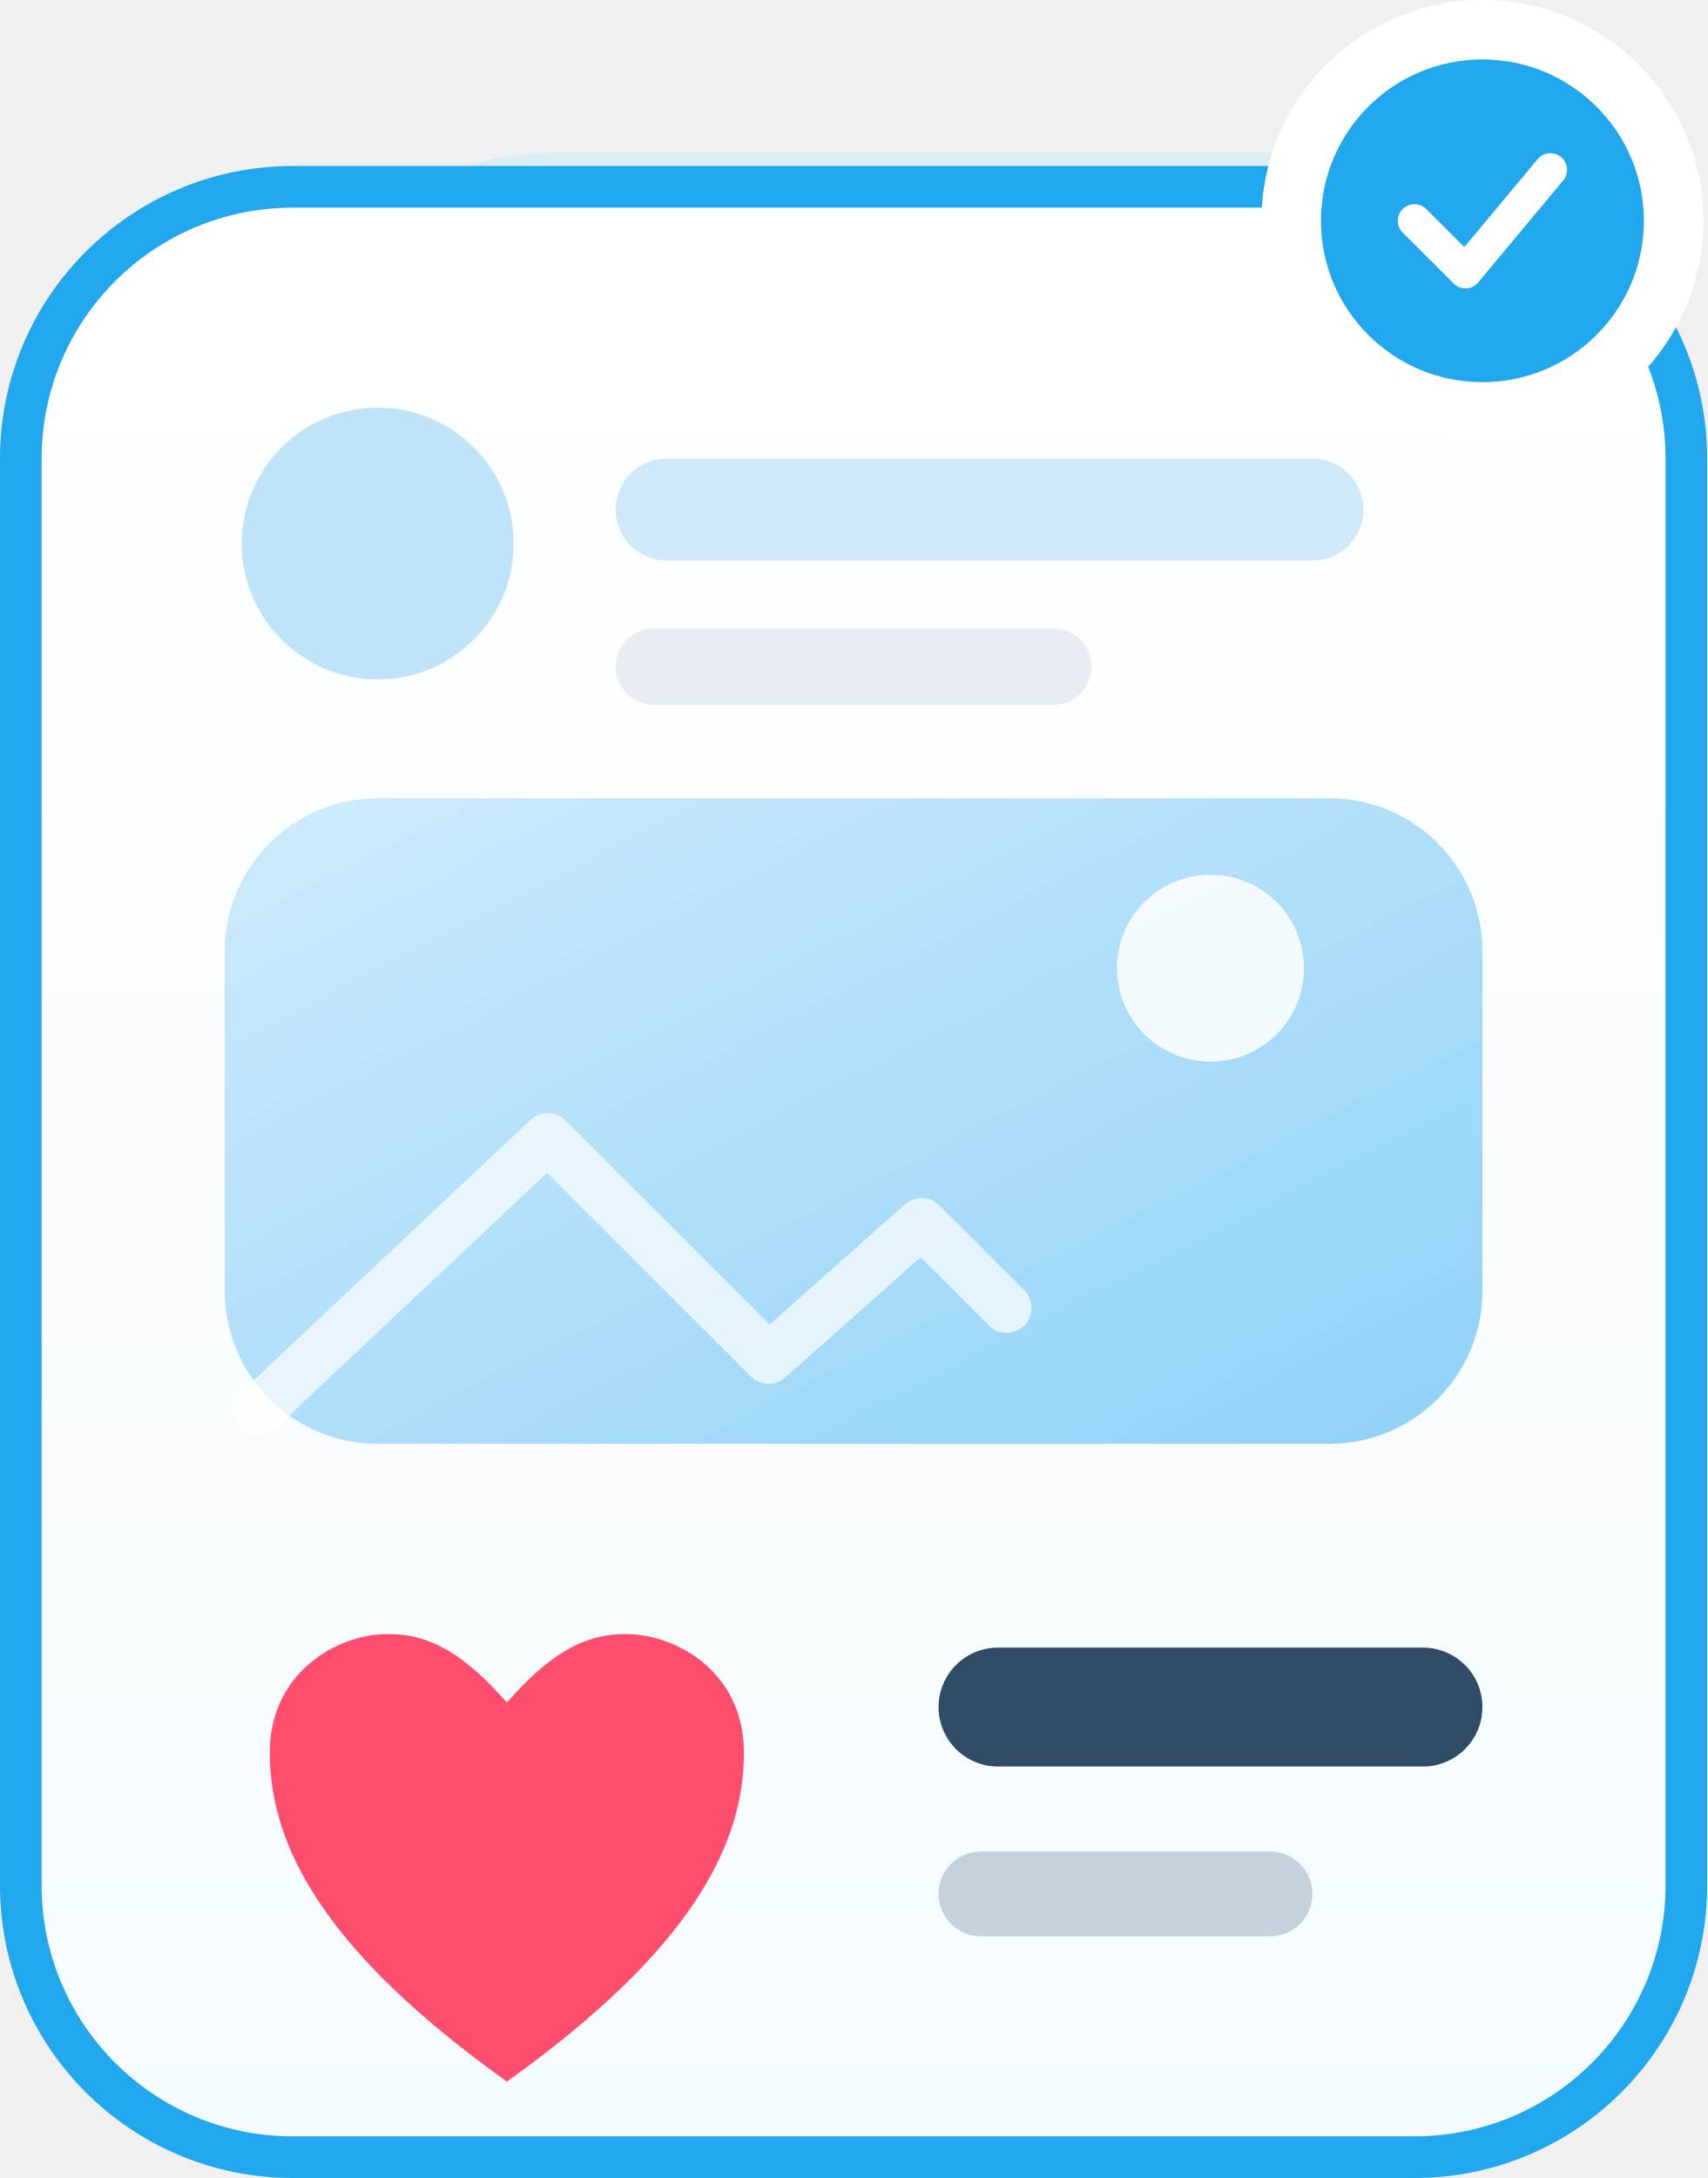
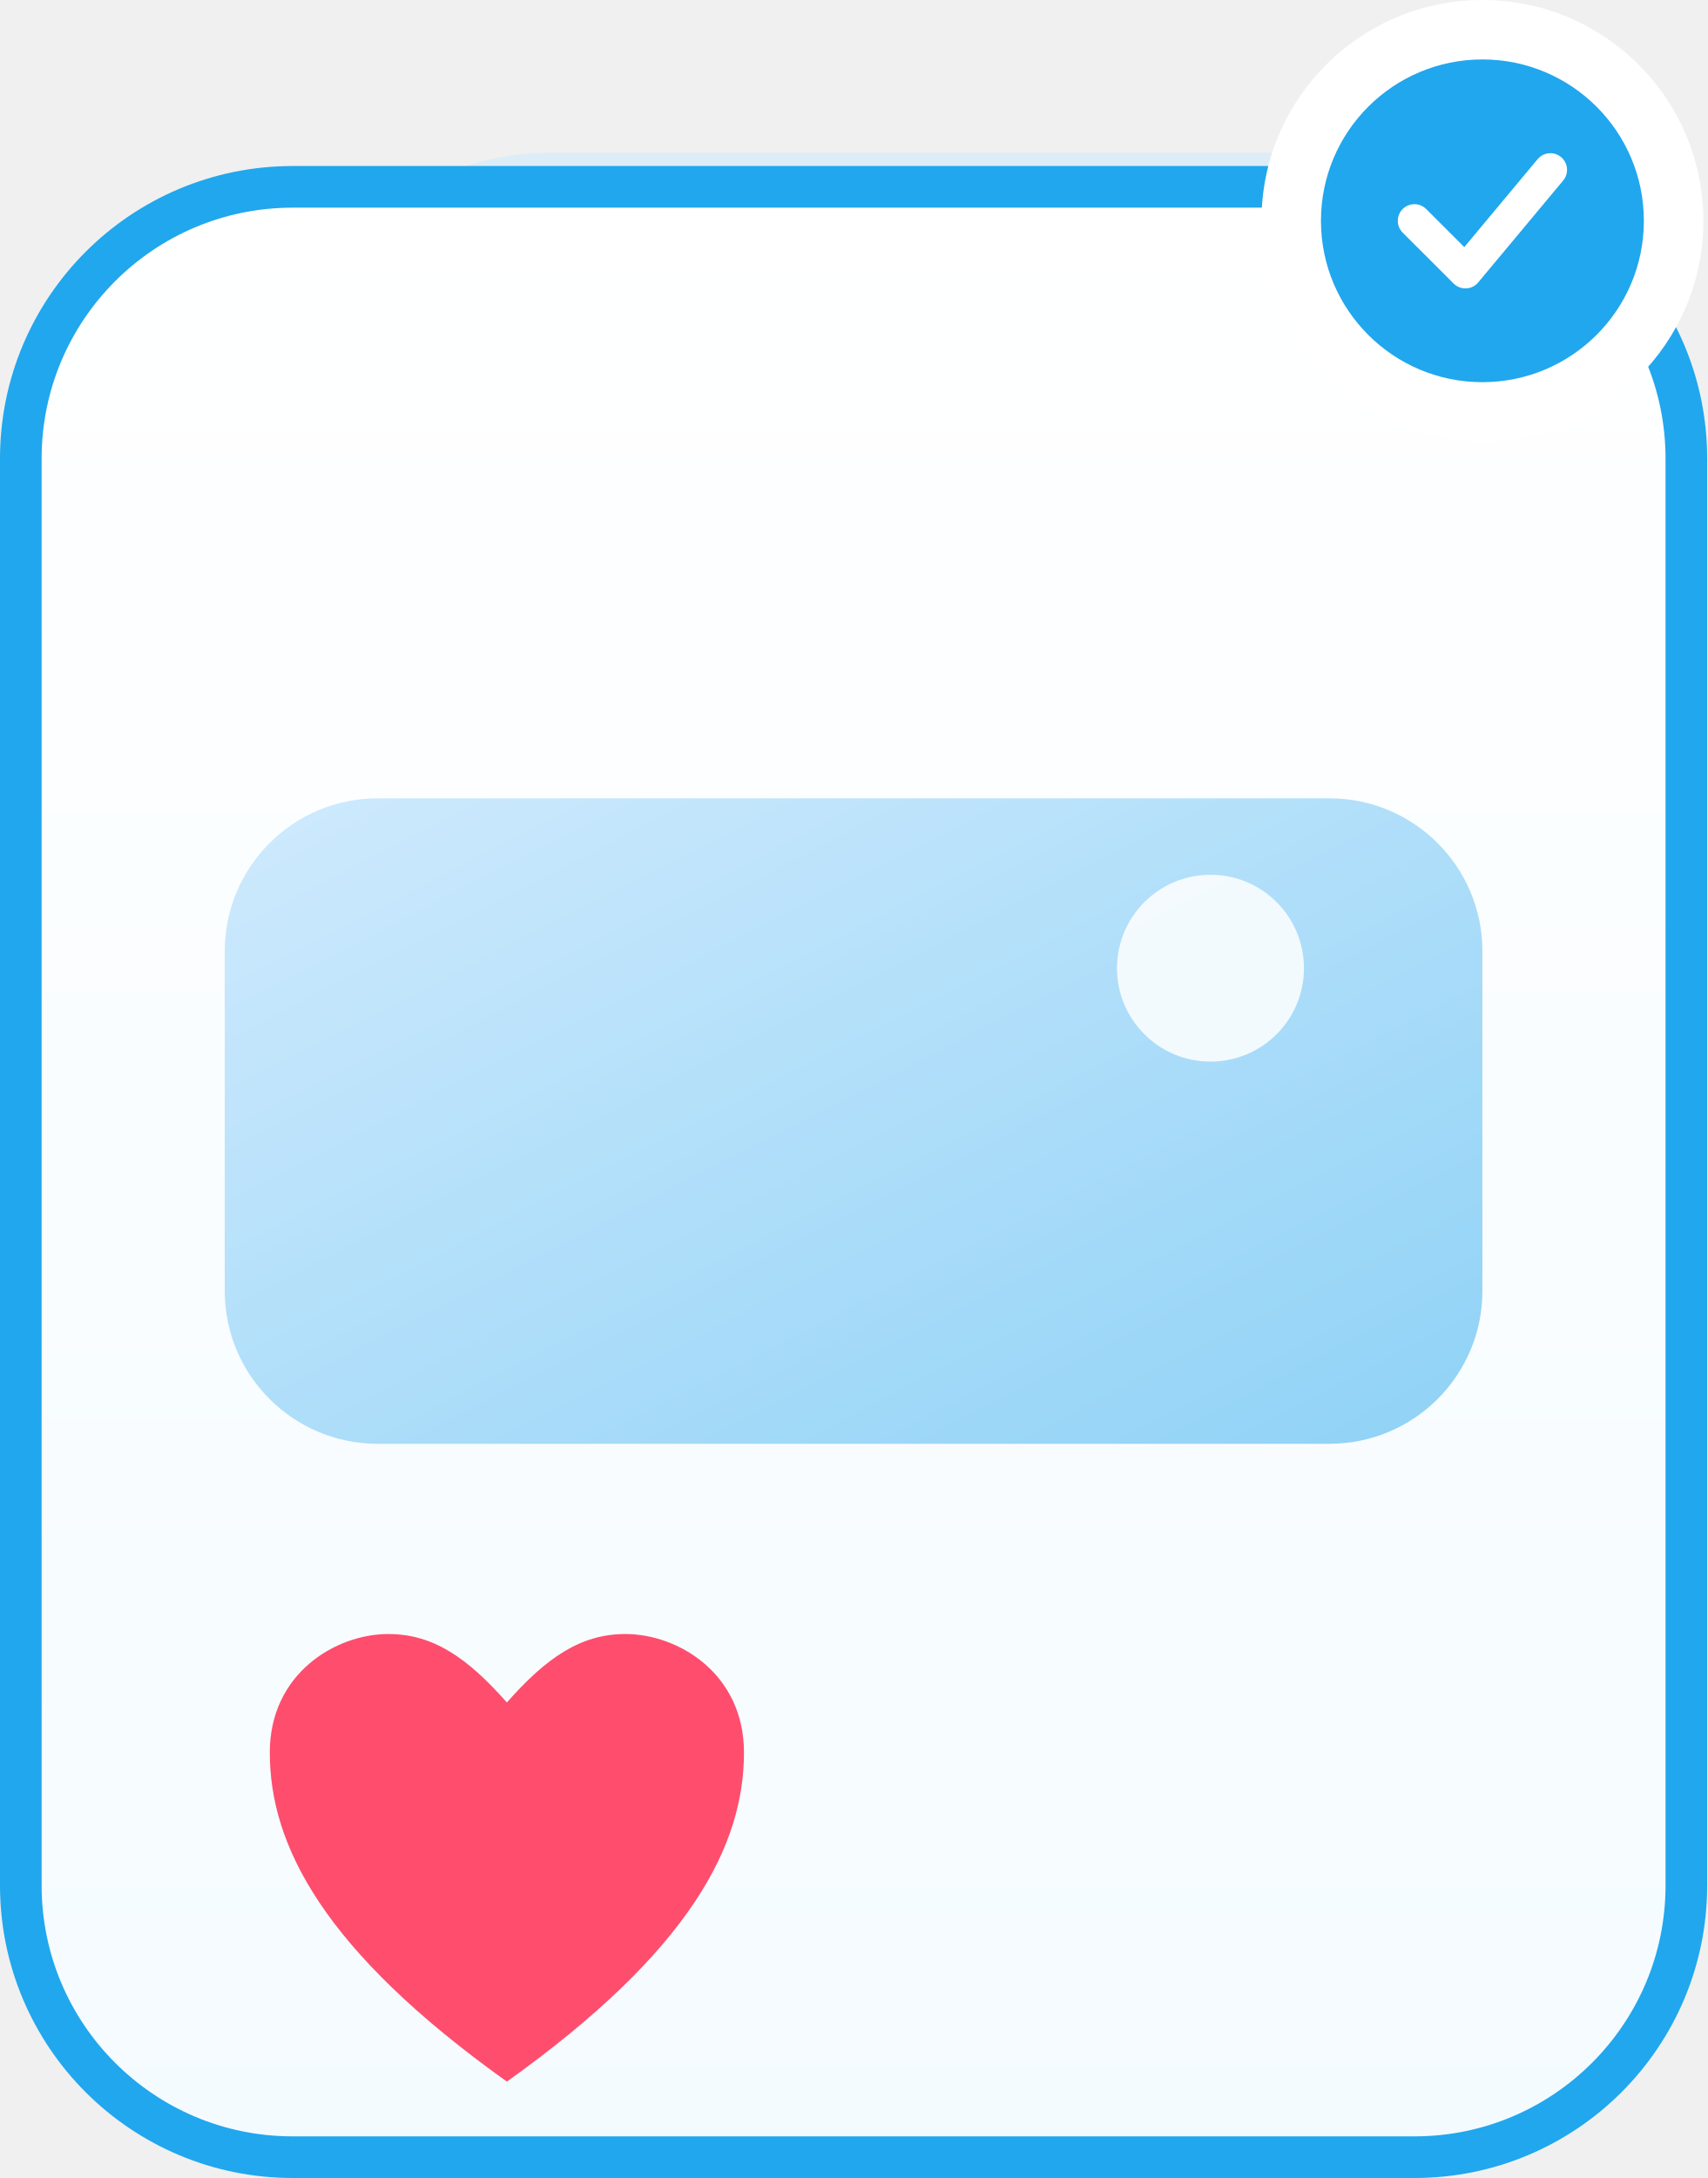
<svg xmlns="http://www.w3.org/2000/svg" preserveAspectRatio="none" overflow="visible" style="display: block;" width="126.653" height="161.544" viewBox="0 0 126.653 161.544" fill="none">
  <g id="Group 2147228440">
    <path id="Vector" opacity="0.65" d="M106.196 11.339H40.631C30.185 11.339 21.718 19.799 21.718 30.236V136.063C21.718 146.5 30.185 154.961 40.631 154.961H106.196C116.642 154.961 125.109 146.5 125.109 136.063V30.236C125.109 19.799 116.642 11.339 106.196 11.339Z" fill="#D3EBFB" />
    <g id="Group">
      <path id="Vector_2" d="M104.935 13.858H21.718C10.576 13.858 1.544 22.883 1.544 34.016V139.843C1.544 150.975 10.576 160 21.718 160H104.935C116.077 160 125.109 150.975 125.109 139.843V34.016C125.109 22.883 116.077 13.858 104.935 13.858Z" fill="url(#paint0_linear_0_4)" stroke-width="3.088" stroke="#20A7EE" />
    </g>
-     <path id="Vector_3" d="M28.022 50.394C33.593 50.394 38.109 45.881 38.109 40.315C38.109 34.749 33.593 30.236 28.022 30.236C22.451 30.236 17.935 34.749 17.935 40.315C17.935 45.881 22.451 50.394 28.022 50.394Z" fill="#BFE4FA" />
-     <path id="Vector_4" d="M97.37 34.016H49.457C47.368 34.016 45.675 35.708 45.675 37.795C45.675 39.883 47.368 41.575 49.457 41.575H97.37C99.459 41.575 101.153 39.883 101.153 37.795C101.153 35.708 99.459 34.016 97.37 34.016Z" fill="#CFE8FA" />
-     <path id="Vector_5" d="M78.142 46.614H48.511C46.945 46.614 45.675 47.883 45.675 49.449C45.675 51.014 46.945 52.283 48.511 52.283H78.142C79.709 52.283 80.979 51.014 80.979 49.449C80.979 47.883 79.709 46.614 78.142 46.614Z" fill="#E7EDF2" />
    <path id="Vector_6" d="M98.631 59.213H28.022C21.755 59.213 16.674 64.289 16.674 70.551V95.748C16.674 102.01 21.755 107.087 28.022 107.087H98.631C104.898 107.087 109.979 102.01 109.979 95.748V70.551C109.979 64.289 104.898 59.213 98.631 59.213Z" fill="url(#paint1_linear_0_4)" />
    <path id="Vector_7" opacity="0.85" d="M89.805 78.74C93.635 78.74 96.74 75.638 96.74 71.811C96.74 67.984 93.635 64.882 89.805 64.882C85.975 64.882 82.87 67.984 82.87 71.811C82.87 75.638 85.975 78.74 89.805 78.74Z" fill="white" />
-     <path id="Vector_8" opacity="0.7" d="M19.196 104.567L40.631 84.409L57.022 100.787L68.37 90.709L74.675 97.008" stroke-width="3.705" stroke-linecap="round" stroke-linejoin="round" stroke="white" />
    <g id="Group_2">
      <path id="Vector_9" d="M37.605 154.394C23.924 144.63 20.016 136.819 20.016 129.984C20.016 124.126 24.902 121.197 28.81 121.197C32.133 121.197 34.673 122.954 37.605 126.274C40.536 122.954 43.077 121.197 46.4 121.197C50.308 121.197 55.194 124.126 55.194 129.984C55.194 136.819 51.285 144.63 37.605 154.394Z" fill="#FF4D6D" />
    </g>
-     <path id="Vector_10" d="M105.566 122.205H74.044C71.607 122.205 69.631 124.179 69.631 126.614C69.631 129.049 71.607 131.024 74.044 131.024H105.566C108.003 131.024 109.979 129.049 109.979 126.614C109.979 124.179 108.003 122.205 105.566 122.205Z" fill="#304B65" />
-     <path id="Vector_11" d="M94.218 137.323H72.783C71.042 137.323 69.631 138.733 69.631 140.472C69.631 142.212 71.042 143.622 72.783 143.622H94.218C95.959 143.622 97.37 142.212 97.37 140.472C97.37 138.733 95.959 137.323 94.218 137.323Z" fill="#C5D2DD" />
    <g id="Group_3">
      <path id="Vector_12" d="M109.979 32.756C119.031 32.756 126.37 25.423 126.37 16.378C126.37 7.333 119.031 0 109.979 0C100.926 0 93.587 7.333 93.587 16.378C93.587 25.423 100.926 32.756 109.979 32.756Z" fill="white" />
      <path id="Vector_13" d="M109.979 28.346C116.594 28.346 121.957 22.988 121.957 16.378C121.957 9.768 116.594 4.409 109.979 4.409C103.363 4.409 98.001 9.768 98.001 16.378C98.001 22.988 103.363 28.346 109.979 28.346Z" fill="#20A7EE" />
      <path id="Vector_14" d="M104.935 16.378L108.718 20.157L115.022 12.598" stroke-width="2.47" stroke-linecap="round" stroke-linejoin="round" stroke="white" />
    </g>
  </g>
  <defs>
    <linearGradient id="paint0_linear_0_4" x1="1.544" y1="13.858" x2="1.544" y2="160" gradientUnits="userSpaceOnUse">
      <stop stop-color="white" />
      <stop offset="1" stop-color="#F4FBFF" />
    </linearGradient>
    <linearGradient id="paint1_linear_0_4" x1="16.674" y1="59.213" x2="55.564" y2="135.007" gradientUnits="userSpaceOnUse">
      <stop stop-color="#CFEAFD" />
      <stop offset="1" stop-color="#8FD2F6" />
    </linearGradient>
  </defs>
</svg>
